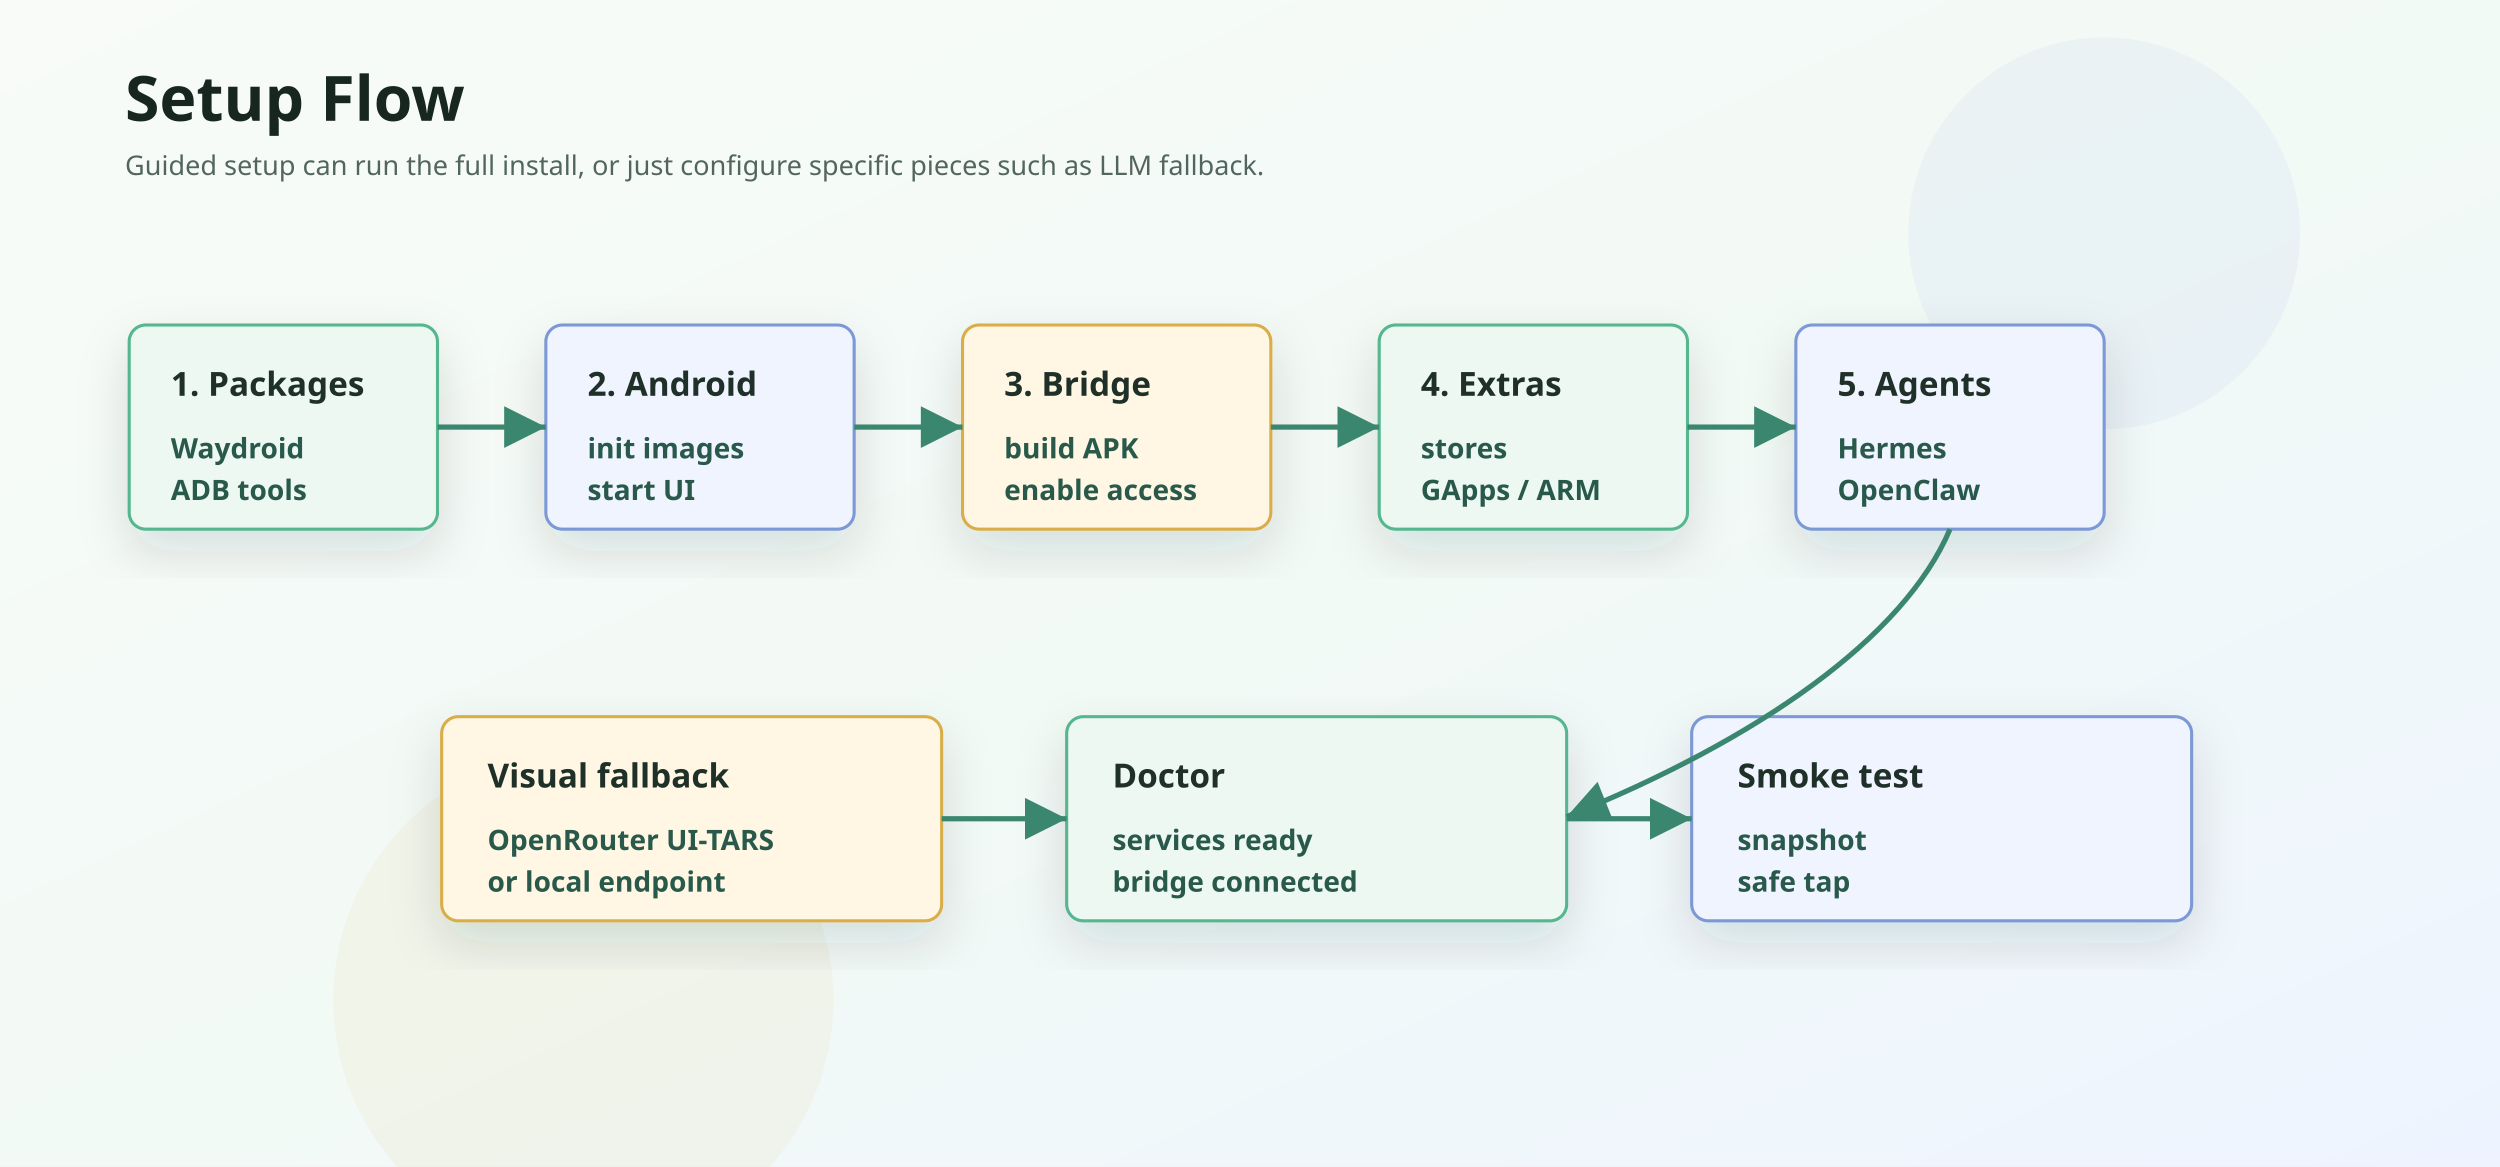
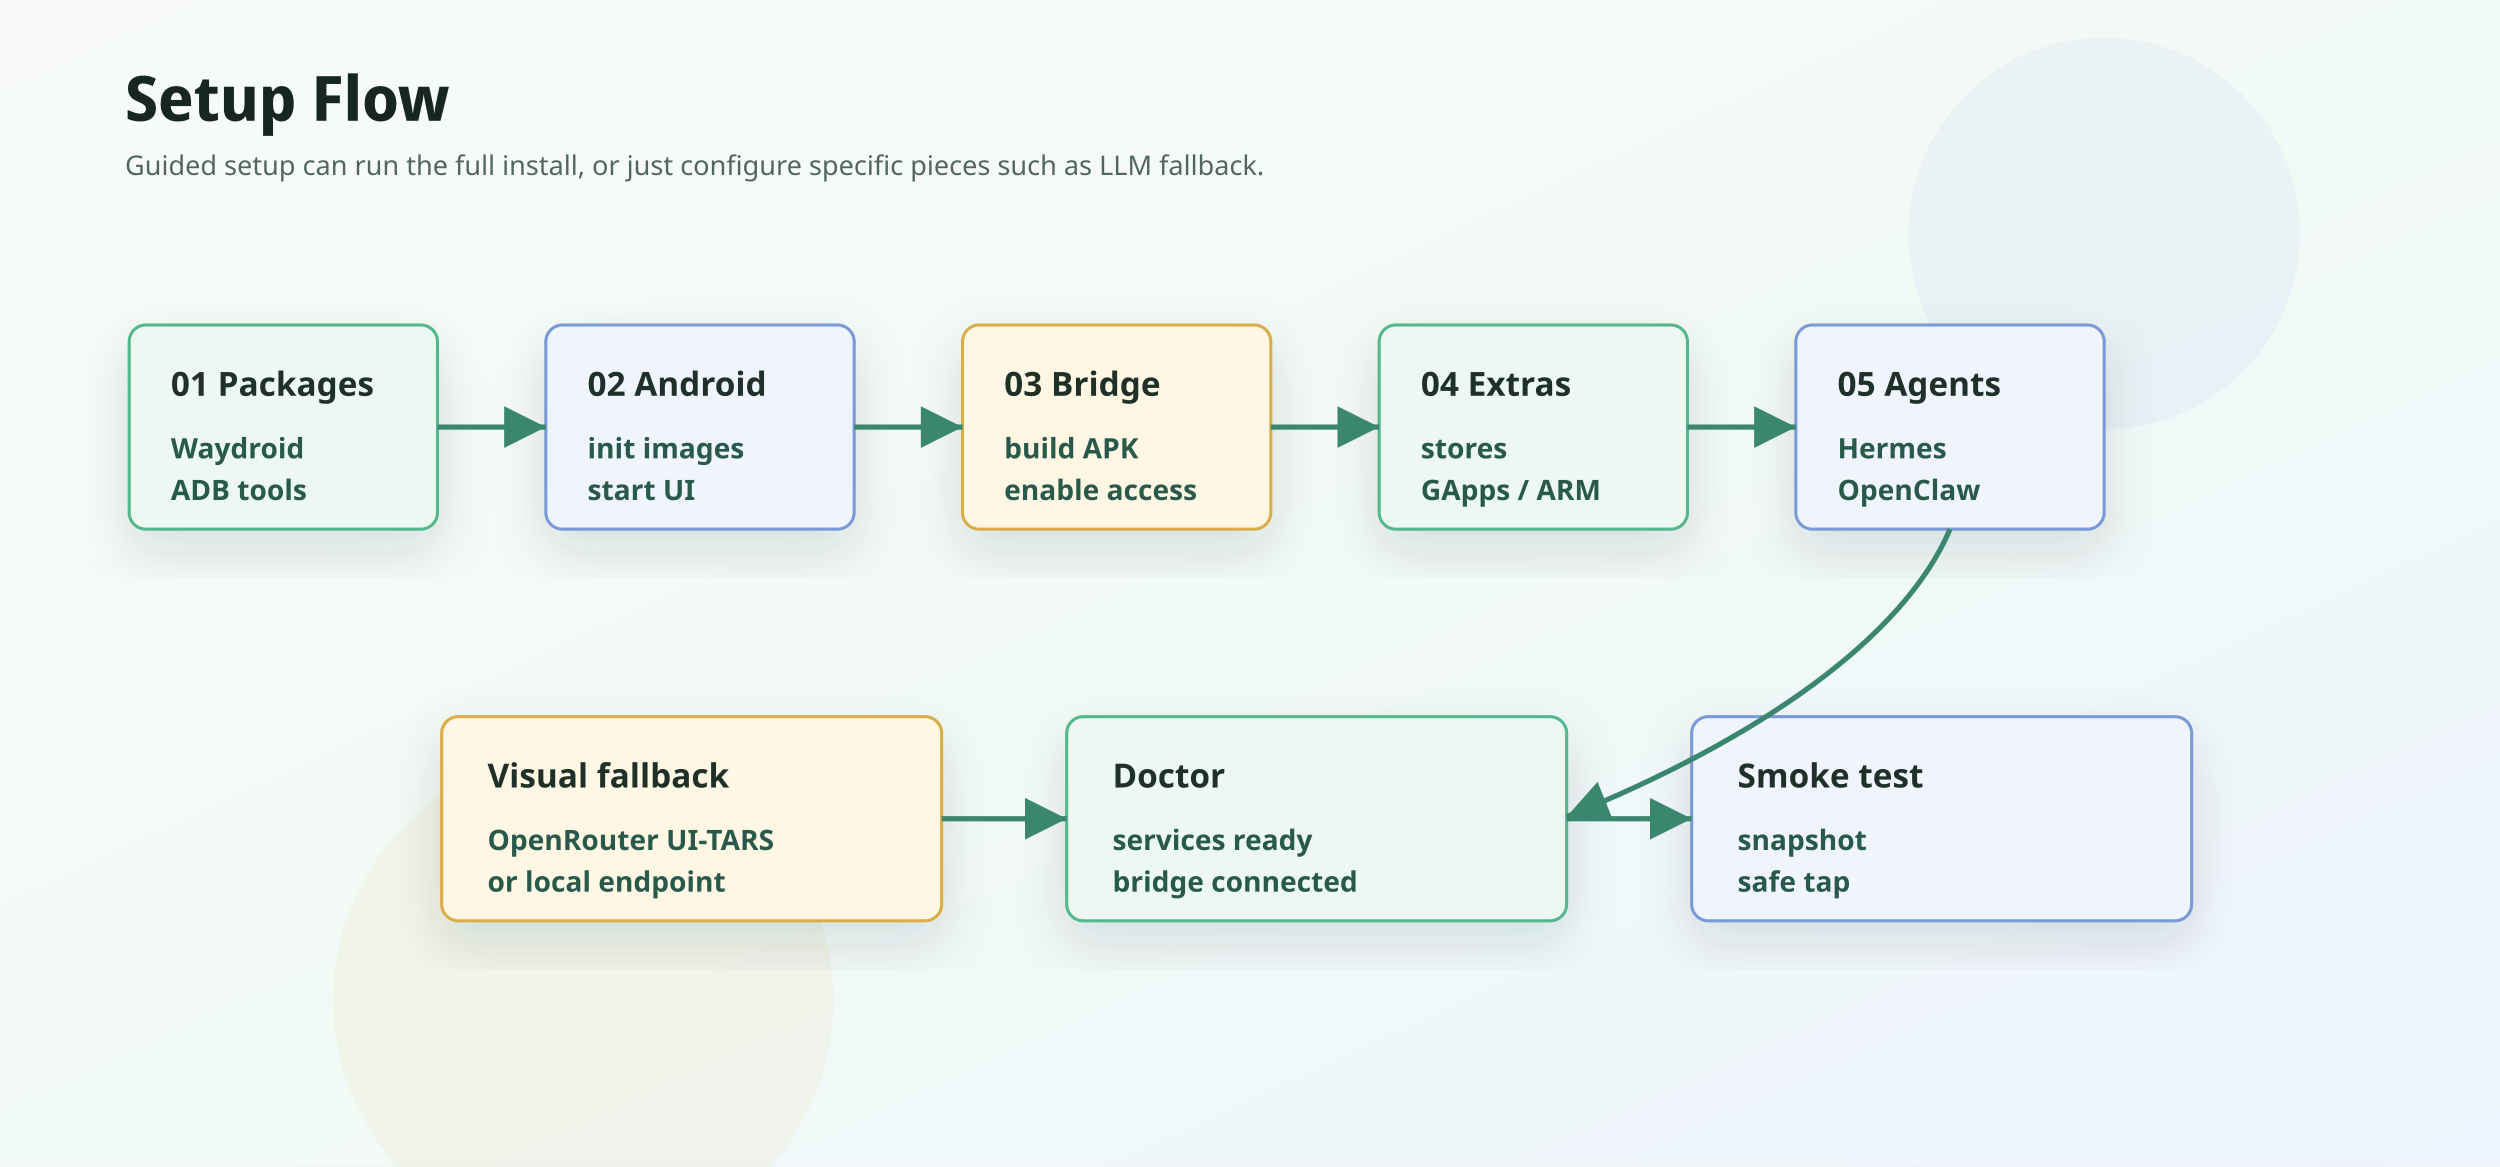
<svg xmlns="http://www.w3.org/2000/svg" width="1200" height="560" viewBox="0 0 1200 560" role="img" aria-labelledby="title desc" text-rendering="geometricPrecision">
  <defs>
    <linearGradient id="bg" x1="0" y1="0" x2="1" y2="1">
      <stop offset="0" stop-color="#f8fbf8" />
      <stop offset="0.52" stop-color="#f2faf6" />
      <stop offset="1" stop-color="#eef4ff" />
    </linearGradient>
    <filter id="cardShadow" x="-18%" y="-24%" width="136%" height="148%">
      <feDropShadow dx="0" dy="10" stdDeviation="12" flood-color="#14332a" flood-opacity="0.13" />
    </filter>
    <marker id="arrow" markerWidth="12" markerHeight="12" refX="10" refY="6" orient="auto">
      <path d="M2 2 L10 6 L2 10 Z" fill="#3a866f" />
    </marker>
    <style>
-       .title{font:800 30px 'Noto Sans',Segoe UI,Arial,sans-serif;fill:#17261f}
+       .title{font:800 30px 'Noto Sans Display','Noto Sans',Segoe UI,Arial,sans-serif;fill:#17261f}
      .h{font:700 16px 'Noto Sans',Segoe UI,Arial,sans-serif;fill:#1f3029}
      .t{font:500 13px 'Noto Sans',Segoe UI,Arial,sans-serif;fill:#52665e}
      .m{font:600 13.5px 'Noto Sans',Segoe UI,Arial,sans-serif;fill:#28594b}
      .box{fill:#ffffff;stroke:#c8d9d0;stroke-width:1.5;filter:url(#cardShadow)}
      .green{fill:#edf8f3;stroke:#55b68f}
      .amber{fill:#fff7e4;stroke:#d9ad4a}
      .blue{fill:#eff4ff;stroke:#7b99d5}
      .line{fill:none;stroke:#3a866f;stroke-width:2.5;marker-end:url(#arrow)}
    </style>
  </defs>
  <rect width="1200" height="560" fill="url(#bg)" />
  <circle cx="1010" cy="112" r="94" fill="#7b99d5" opacity="0.08" />
  <circle cx="280" cy="480" r="120" fill="#d9ad4a" opacity="0.08" />
  <text class="title" x="60" y="58">Setup Flow</text>
  <text class="t" x="60" y="84">Guided setup can run the full install, or just configure specific pieces such as LLM fallback.</text>
  <g transform="translate(62 156)">
    <rect class="box green" width="148" height="98" rx="8" />
-     <text class="h" x="20" y="34">1. Packages</text>
+     <text class="h" x="20" y="34">01 Packages</text>
    <text class="m" x="20" y="64">Waydroid</text>
    <text class="m" x="20" y="84">ADB tools</text>
  </g>
  <g transform="translate(262 156)">
    <rect class="box blue" width="148" height="98" rx="8" />
-     <text class="h" x="20" y="34">2. Android</text>
+     <text class="h" x="20" y="34">02 Android</text>
    <text class="m" x="20" y="64">init images</text>
    <text class="m" x="20" y="84">start UI</text>
  </g>
  <g transform="translate(462 156)">
    <rect class="box amber" width="148" height="98" rx="8" />
-     <text class="h" x="20" y="34">3. Bridge</text>
+     <text class="h" x="20" y="34">03 Bridge</text>
    <text class="m" x="20" y="64">build APK</text>
    <text class="m" x="20" y="84">enable access</text>
  </g>
  <g transform="translate(662 156)">
    <rect class="box green" width="148" height="98" rx="8" />
-     <text class="h" x="20" y="34">4. Extras</text>
+     <text class="h" x="20" y="34">04 Extras</text>
    <text class="m" x="20" y="64">stores</text>
    <text class="m" x="20" y="84">GApps / ARM</text>
  </g>
  <g transform="translate(862 156)">
    <rect class="box blue" width="148" height="98" rx="8" />
-     <text class="h" x="20" y="34">5. Agents</text>
+     <text class="h" x="20" y="34">05 Agents</text>
    <text class="m" x="20" y="64">Hermes</text>
    <text class="m" x="20" y="84">OpenClaw</text>
  </g>
  <path class="line" d="M210 205 L262 205" />
  <path class="line" d="M410 205 L462 205" />
  <path class="line" d="M610 205 L662 205" />
  <path class="line" d="M810 205 L862 205" />
  <g transform="translate(212 344)">
    <rect class="box amber" width="240" height="98" rx="8" />
    <text class="h" x="22" y="34">Visual fallback</text>
    <text class="m" x="22" y="64">OpenRouter UI-TARS</text>
    <text class="m" x="22" y="84">or local endpoint</text>
  </g>
  <g transform="translate(512 344)">
    <rect class="box green" width="240" height="98" rx="8" />
    <text class="h" x="22" y="34">Doctor</text>
    <text class="m" x="22" y="64">services ready</text>
    <text class="m" x="22" y="84">bridge connected</text>
  </g>
  <g transform="translate(812 344)">
    <rect class="box blue" width="240" height="98" rx="8" />
    <text class="h" x="22" y="34">Smoke test</text>
    <text class="m" x="22" y="64">snapshot</text>
    <text class="m" x="22" y="84">safe tap</text>
  </g>
  <path class="line" d="M936 254 C914 306 844 355 752 392" />
  <path class="line" d="M452 393 L512 393" />
  <path class="line" d="M752 393 L812 393" />
</svg>
